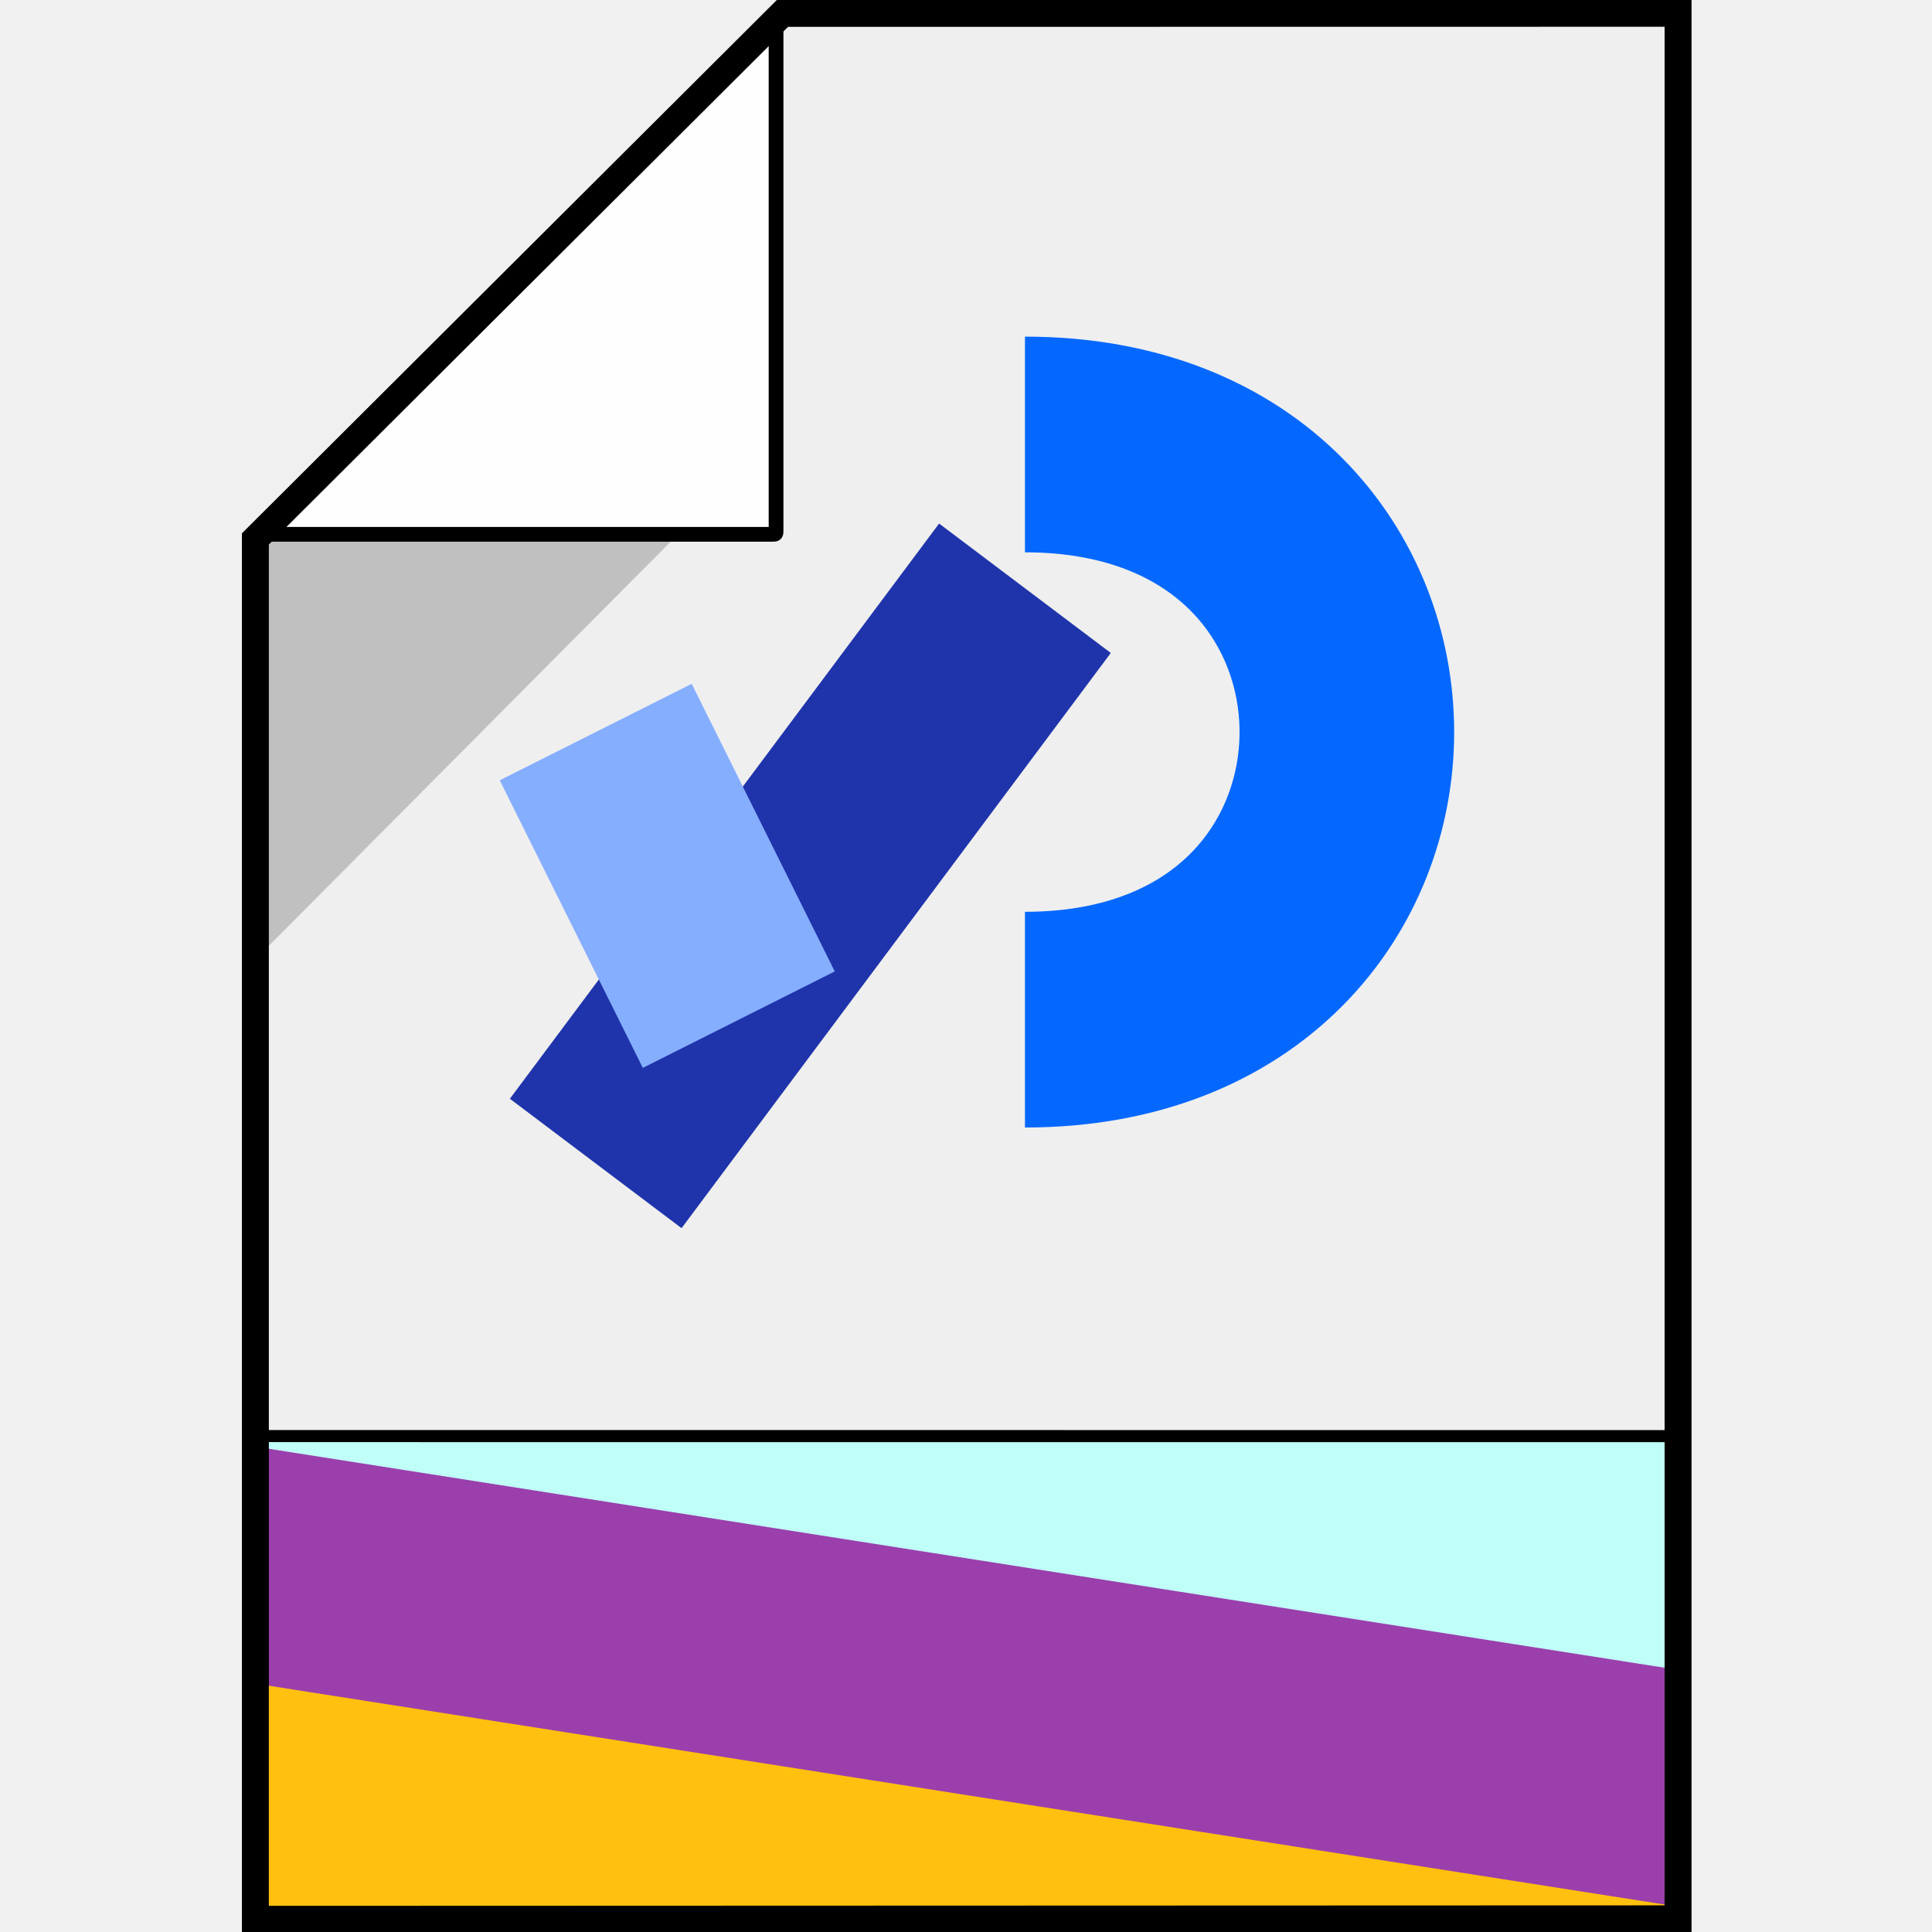
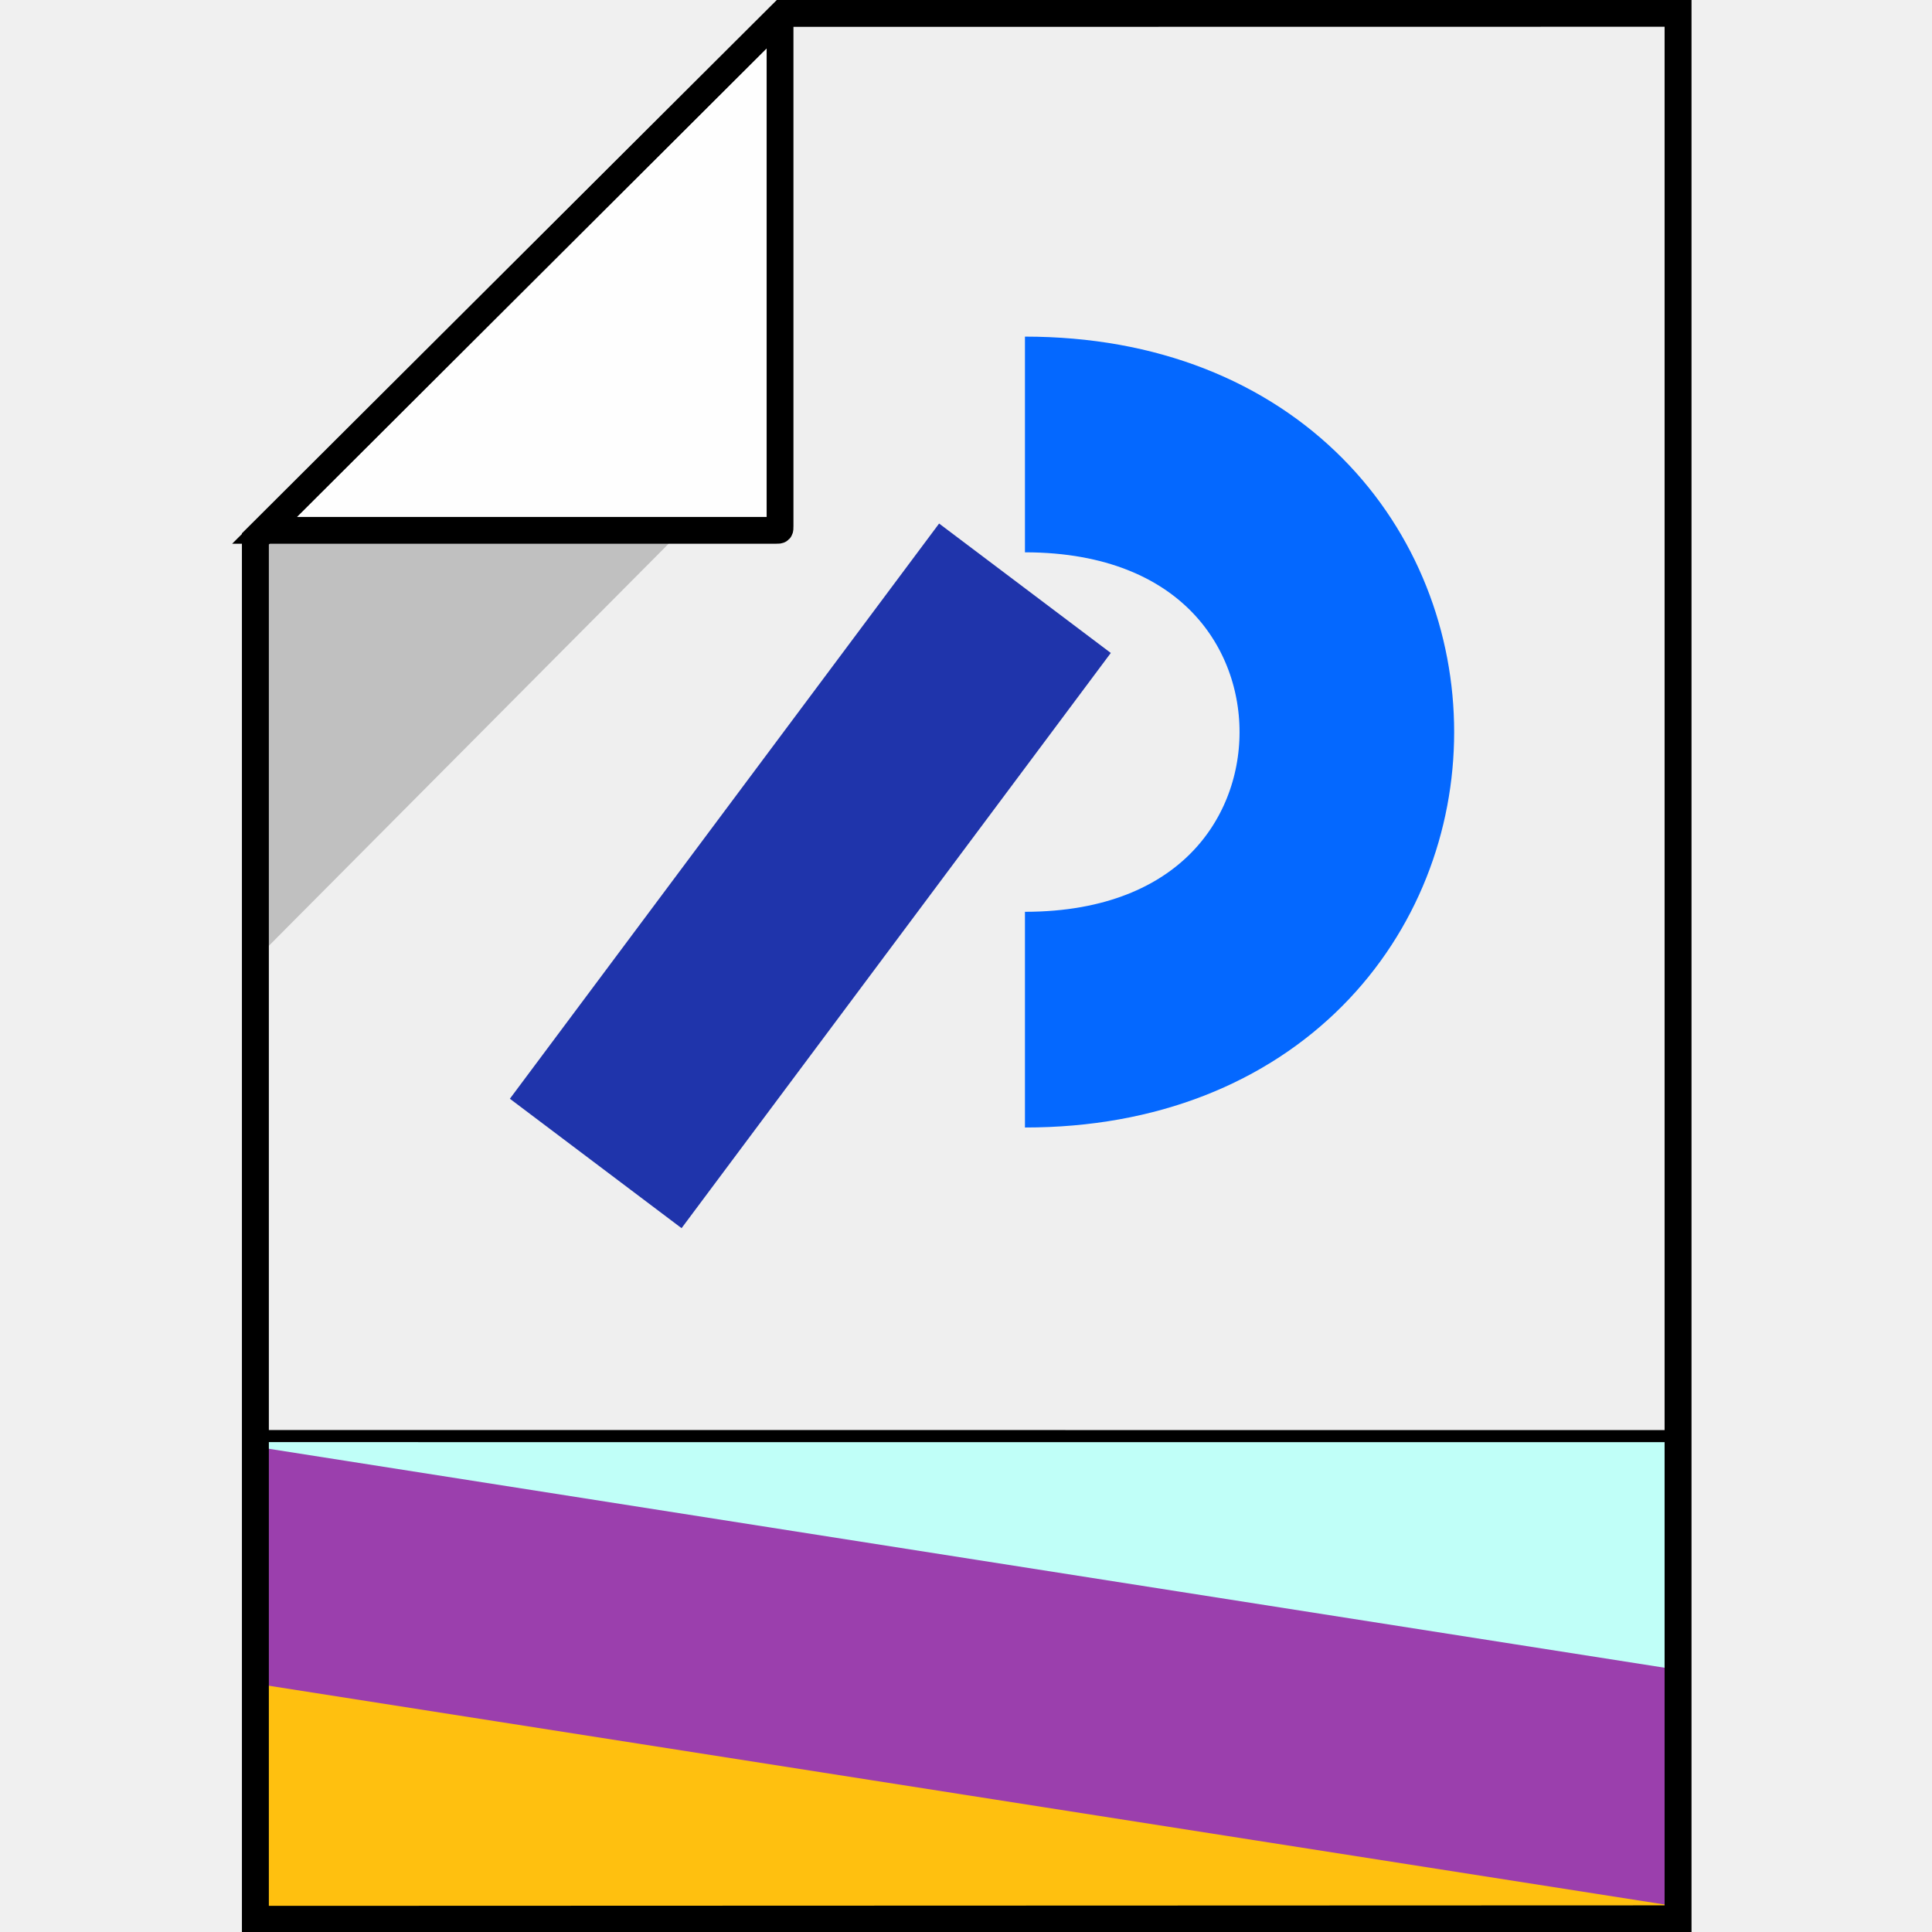
<svg xmlns="http://www.w3.org/2000/svg" viewBox="0 0 16 16" version="1.1" id="svg3609" width="16" height="16">
  <defs id="defs3613" />
  <path d="m 13.934,0.041 c 0,8.495 -6.92e-4,8.518 0.001,15.89 l -11.849,0.006 c -0.003,-1.423 4.05e-5,-0.003 4.05e-5,-11.432 L 6.529,0.042 c 7.133,0 0.044,-5.4616e-4 7.406,-5.4616e-4 z" style="display:inline;fill:#efefef;fill-opacity:1;stroke:none;stroke-width:0.074;stroke-dasharray:none;stroke-opacity:1" id="path3599" />
  <g id="g6696" transform="matrix(0.2103124,0,0,0.2113792,3.294714,-11.26993)" style="display:inline">
    <path d="m 24.694,93.265 c 16.901,0 16.901,-22.535 0,-22.535" stroke="#0468ff" stroke-width="8.451px" fill="none" id="path6169" />
    <path d="M 24.694,76.363 7.792,98.899" stroke="#1f34ab" stroke-width="8.451px" fill="none" id="path6171" />
-     <path d="M 7.792,81.997 13.426,93.265" stroke="#85aeff" stroke-width="8.451px" fill="none" id="path6173" />
  </g>
  <path d="M 5.58,4.46 2.121,7.939 V 4.46 Z" style="fill:#000000;fill-opacity:0.196;stroke-width:0.248" id="path3601" />
-   <path d="M 6.427,0.166 2.158,4.425 H 6.392 c 0.036,0 0.035,5.66e-5 0.035,-0.036 z" style="fill:#ffffff;fill-opacity:0.965;stroke:#000000;stroke-width:0.122;stroke-dasharray:none;stroke-opacity:1" id="path3603" />
+   <path d="M 6.46,0.133 2.191,4.392 h 4.234 c 0.036,0 0.035,5.66e-5 0.035,-0.036 z" style="fill:#ffffff;fill-opacity:0.965;stroke:#000000;stroke-width:0.222;stroke-dasharray:none;stroke-opacity:1" id="path3603" />
  <path d="m 13.896,13.878 c 0.017,2.097 1.84e-4,0.038 -0.004,1.987 H 2.11 c -0.003,-0.361 4.05e-5,-1.035 4.05e-5,-1.987 11.663,0 0.326,3.47e-4 11.786,3.47e-4 z" style="fill:#ffc00f;fill-opacity:1;stroke:#ffffff;stroke-width:0;stroke-dasharray:none;stroke-opacity:0" id="path403" />
  <path d="m 13.896,11.893 c 0.017,2.097 1.84e-4,0.038 -0.004,1.988 H 2.11 c -0.003,-0.361 4.05e-5,-1.035 4.05e-5,-1.988 11.663,0 0.326,3.47e-4 11.786,3.47e-4 z" style="display:inline;fill:#c0fff8;fill-opacity:1;stroke:#000000;stroke-width:0.1;stroke-dasharray:none;stroke-opacity:1" id="path1792" />
  <path d="m 13.91,13.831 c 0.015,2.072 1.57e-4,0.038 -0.006,1.96 L 2.096,13.94 c -0.003,-0.357 8.892e-4,-1.021 0.002,-1.962 11.689,1.834 0.327,0.052 11.812,1.853 z" style="display:inline;fill:#9b3fad;fill-opacity:1;stroke:#ffffff;stroke-width:0;stroke-dasharray:none;stroke-opacity:0" id="path1790" />
  <path id="rect1032" style="display:inline;opacity:1;fill:none;fill-rule:evenodd;stroke:#000000;stroke-width:0.223;stroke-dasharray:none;stop-color:#000000;stop-opacity:1" d="M 13.897,0.11 6.48,0.111 2.115,4.463 V 15.895 l 11.782,-0.004 z" />
</svg>
